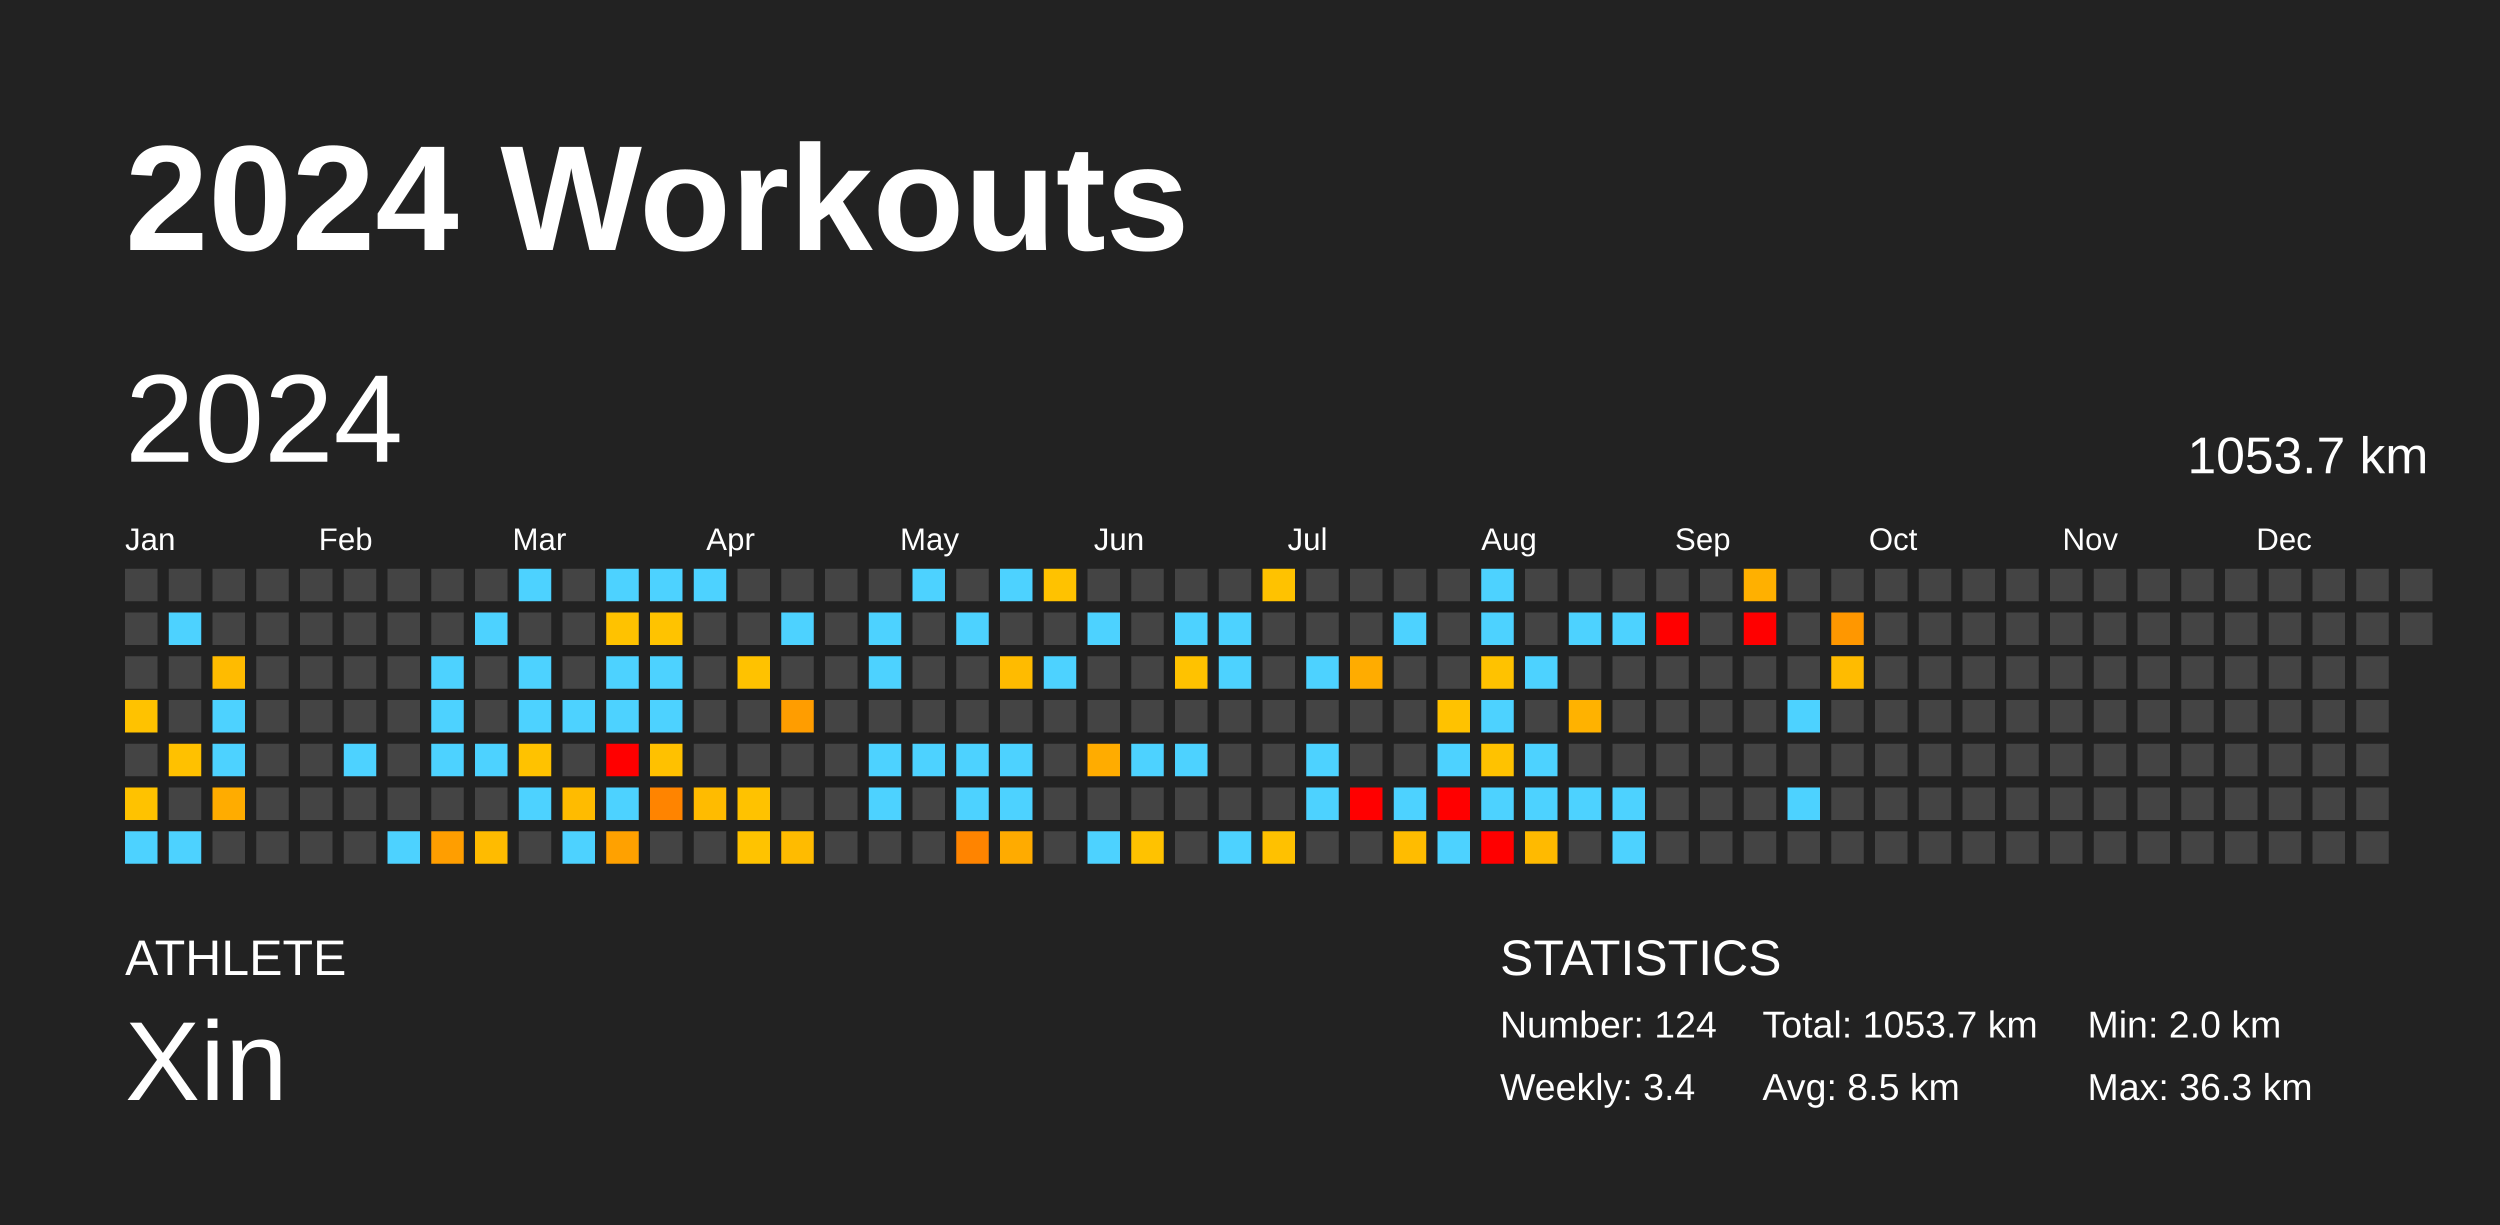
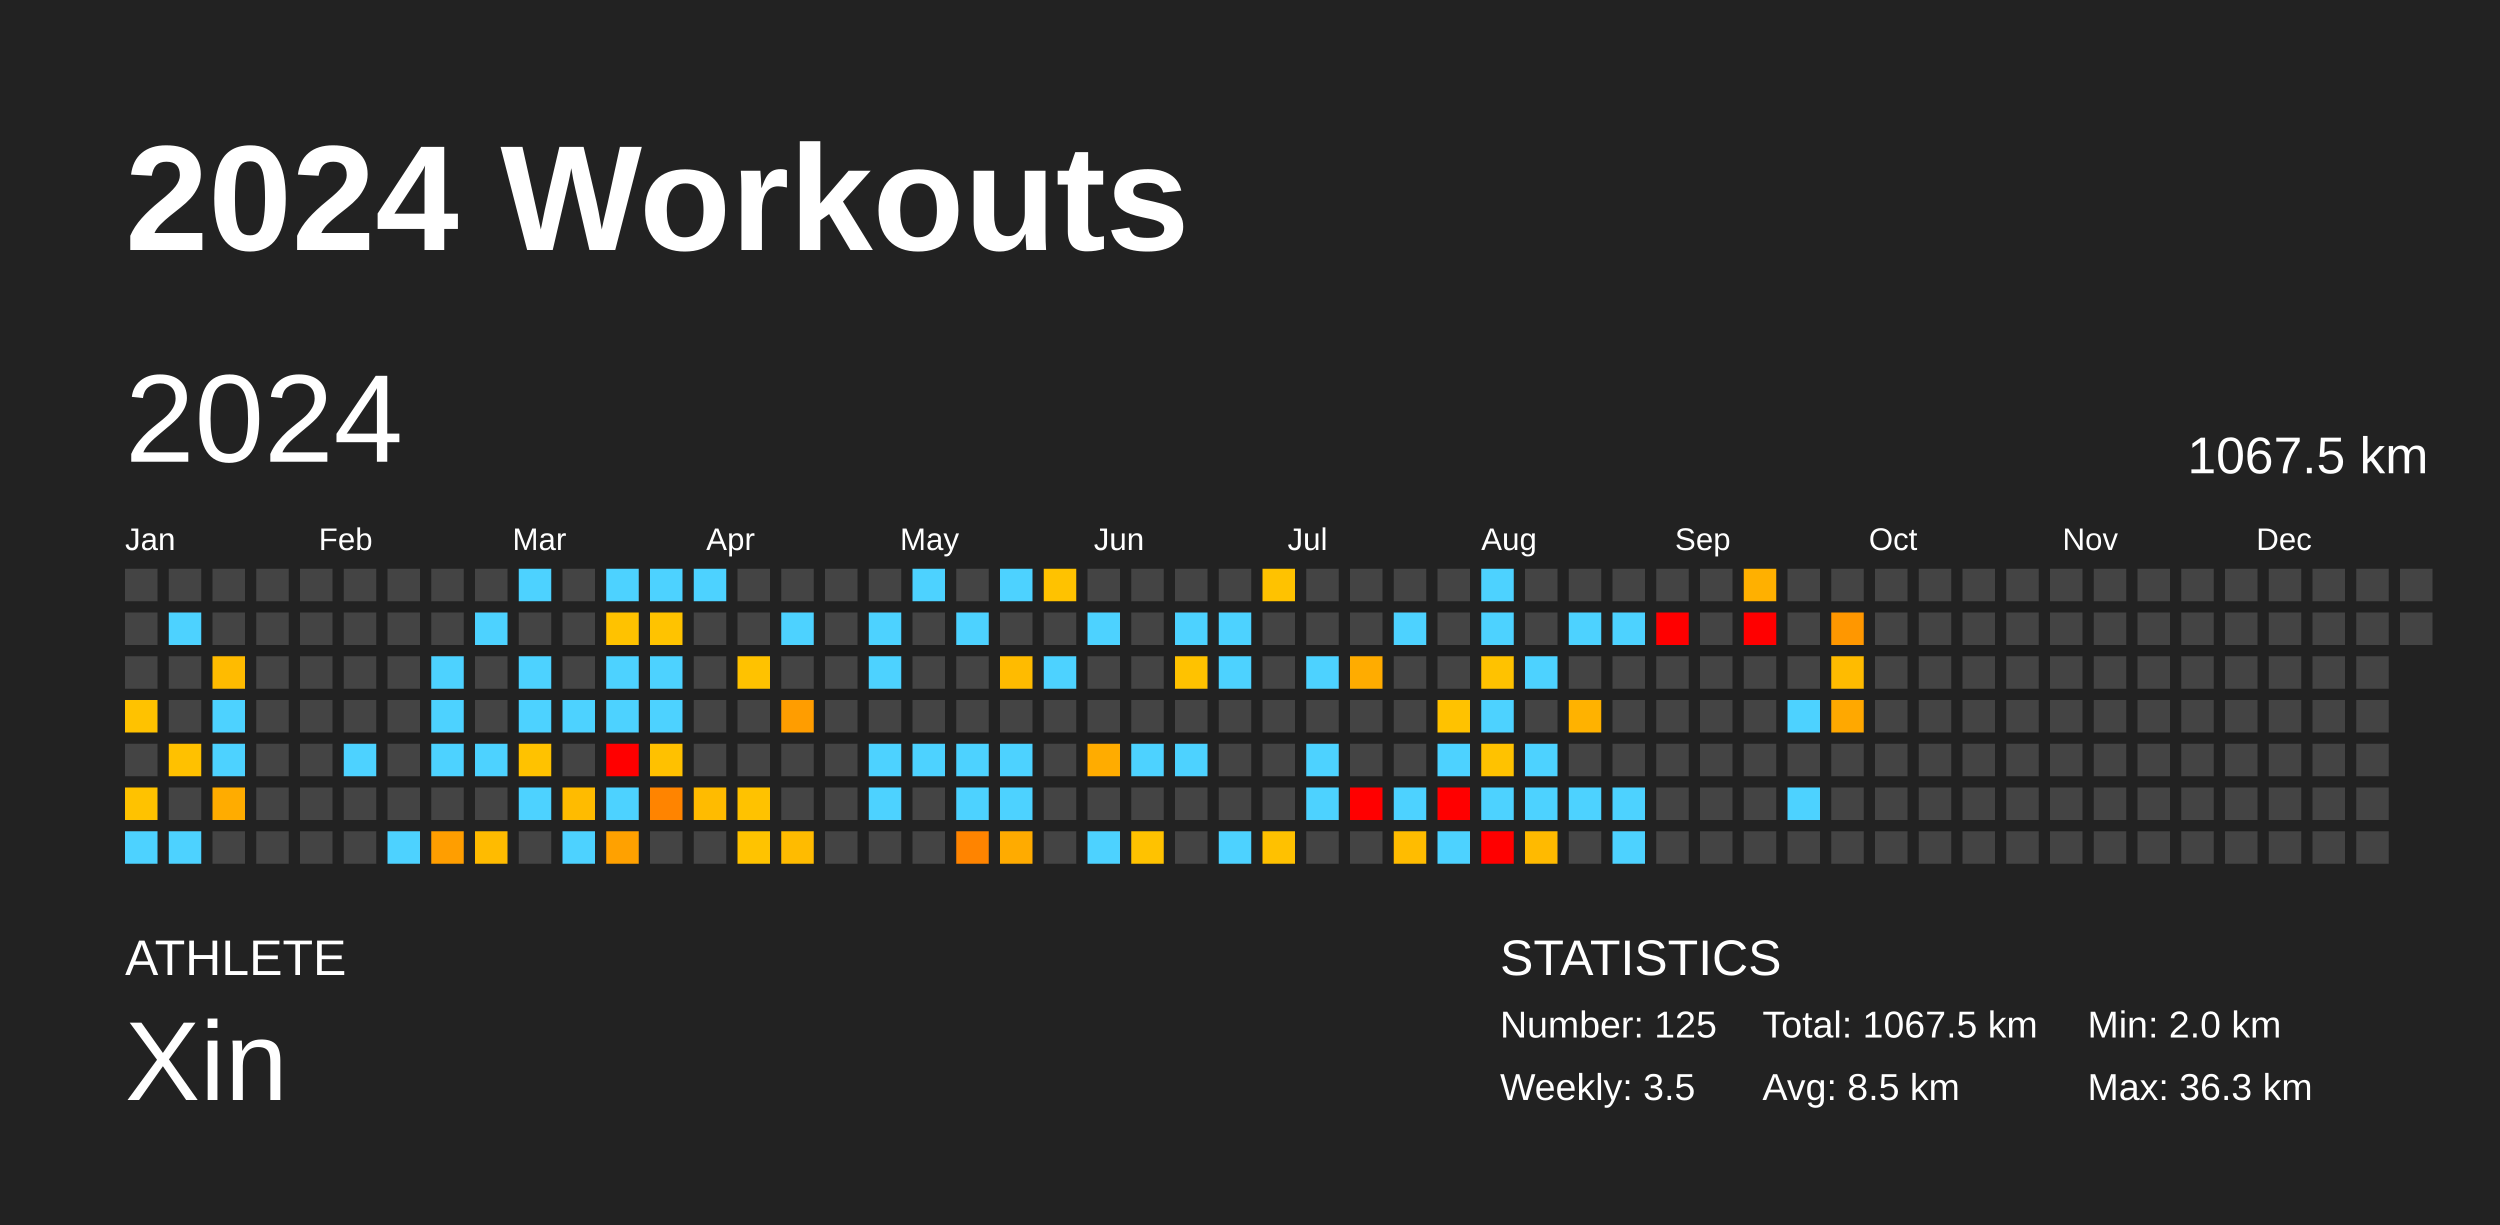
<svg xmlns="http://www.w3.org/2000/svg" baseProfile="full" height="98mm" version="1.1" viewBox="0,0,200,98" width="200mm">
  <defs />
  <rect fill="#222222" height="98" width="200" x="0" y="0" />
  <text fill="#FFFFFF" style="font-size:12px; font-family:Arial; font-weight:bold;" x="10" y="20">2024 Workouts</text>
  <text fill="#FFFFFF" style="font-size:4px; font-family:Arial" x="10" y="78">ATHLETE</text>
  <text fill="#FFFFFF" style="font-size:9px; font-family:Arial" x="10" y="88">Xin</text>
  <text fill="#FFFFFF" style="font-size:4px; font-family:Arial" x="120" y="78">STATISTICS</text>
-   <text fill="#FFFFFF" style="font-size:3px; font-family:Arial" x="120" y="83">Number: 124</text>
-   <text fill="#FFFFFF" style="font-size:3px; font-family:Arial" x="120" y="88">Weekly: 3.4</text>
-   <text fill="#FFFFFF" style="font-size:3px; font-family:Arial" x="141" y="83">Total: 1053.7 km</text>
+   <text fill="#FFFFFF" style="font-size:3px; font-family:Arial" x="120" y="83">Number: 125</text>
+   <text fill="#FFFFFF" style="font-size:3px; font-family:Arial" x="120" y="88">Weekly: 3.5</text>
+   <text fill="#FFFFFF" style="font-size:3px; font-family:Arial" x="141" y="83">Total: 1067.5 km</text>
  <text fill="#FFFFFF" style="font-size:3px; font-family:Arial" x="141" y="88">Avg: 8.5 km</text>
  <text fill="#FFFFFF" style="font-size:3px; font-family:Arial" x="167" y="83">Min: 2.0 km</text>
  <text fill="#FFFFFF" style="font-size:3px; font-family:Arial" x="167" y="88">Max: 36.3 km</text>
  <text dominant-baseline="hanging" fill="#FFFFFF" style="font-size:10.0px; font-family:Arial;" x="10" y="30">2024</text>
-   <text dominant-baseline="hanging" fill="#FFFFFF" style="font-size:4.125px; font-family:Arial;" x="175" y="35">1053.7 km</text>
+   <text dominant-baseline="hanging" fill="#FFFFFF" style="font-size:4.125px; font-family:Arial;" x="175" y="35">1067.5 km</text>
  <text fill="#FFFFFF" style="font-size:2.5px; font-family:Arial" x="10.0" y="44">Jan</text>
  <text fill="#FFFFFF" style="font-size:2.5px; font-family:Arial" x="25.5" y="44">Feb</text>
  <text fill="#FFFFFF" style="font-size:2.5px; font-family:Arial" x="41.0" y="44">Mar</text>
  <text fill="#FFFFFF" style="font-size:2.5px; font-family:Arial" x="56.5" y="44">Apr</text>
  <text fill="#FFFFFF" style="font-size:2.5px; font-family:Arial" x="72.0" y="44">May</text>
  <text fill="#FFFFFF" style="font-size:2.5px; font-family:Arial" x="87.5" y="44">Jun</text>
  <text fill="#FFFFFF" style="font-size:2.5px; font-family:Arial" x="103.0" y="44">Jul</text>
  <text fill="#FFFFFF" style="font-size:2.5px; font-family:Arial" x="118.5" y="44">Aug</text>
  <text fill="#FFFFFF" style="font-size:2.5px; font-family:Arial" x="134.0" y="44">Sep</text>
  <text fill="#FFFFFF" style="font-size:2.5px; font-family:Arial" x="149.5" y="44">Oct</text>
  <text fill="#FFFFFF" style="font-size:2.5px; font-family:Arial" x="165.0" y="44">Nov</text>
  <text fill="#FFFFFF" style="font-size:2.5px; font-family:Arial" x="180.5" y="44">Dec</text>
  <rect fill="#444444" height="2.6" width="2.6" x="10.0" y="45.5" />
  <rect fill="#444444" height="2.6" width="2.6" x="10.0" y="49.0" />
  <rect fill="#444444" height="2.6" width="2.6" x="10.0" y="52.5" />
  <rect fill="#ffc200" height="2.6" width="2.6" x="10.0" y="56.0" />
  <rect fill="#444444" height="2.6" width="2.6" x="10.0" y="59.5" />
  <rect fill="#ffc200" height="2.6" width="2.6" x="10.0" y="63.0" />
  <rect fill="#4dd2ff" height="2.6" width="2.6" x="10.0" y="66.5" />
  <rect fill="#444444" height="2.6" width="2.6" x="13.5" y="45.5" />
  <rect fill="#4dd2ff" height="2.6" width="2.6" x="13.5" y="49.0" />
  <rect fill="#444444" height="2.6" width="2.6" x="13.5" y="52.5" />
  <rect fill="#444444" height="2.6" width="2.6" x="13.5" y="56.0" />
  <rect fill="#ffc100" height="2.6" width="2.6" x="13.5" y="59.5" />
  <rect fill="#444444" height="2.6" width="2.6" x="13.5" y="63.0" />
  <rect fill="#4dd2ff" height="2.6" width="2.6" x="13.5" y="66.5" />
  <rect fill="#444444" height="2.6" width="2.6" x="17.0" y="45.5" />
  <rect fill="#444444" height="2.6" width="2.6" x="17.0" y="49.0" />
  <rect fill="#ffbb00" height="2.6" width="2.6" x="17.0" y="52.5" />
  <rect fill="#4dd2ff" height="2.6" width="2.6" x="17.0" y="56.0" />
  <rect fill="#4dd2ff" height="2.6" width="2.6" x="17.0" y="59.5" />
  <rect fill="#ffac00" height="2.6" width="2.6" x="17.0" y="63.0" />
  <rect fill="#444444" height="2.6" width="2.6" x="17.0" y="66.5" />
  <rect fill="#444444" height="2.6" width="2.6" x="20.5" y="45.5" />
  <rect fill="#444444" height="2.6" width="2.6" x="20.5" y="49.0" />
  <rect fill="#444444" height="2.6" width="2.6" x="20.5" y="52.5" />
  <rect fill="#444444" height="2.6" width="2.6" x="20.5" y="56.0" />
  <rect fill="#444444" height="2.6" width="2.6" x="20.5" y="59.5" />
  <rect fill="#444444" height="2.6" width="2.6" x="20.5" y="63.0" />
  <rect fill="#444444" height="2.6" width="2.6" x="20.5" y="66.5" />
  <rect fill="#444444" height="2.6" width="2.6" x="24.0" y="45.5" />
  <rect fill="#444444" height="2.6" width="2.6" x="24.0" y="49.0" />
  <rect fill="#444444" height="2.6" width="2.6" x="24.0" y="52.5" />
  <rect fill="#444444" height="2.6" width="2.6" x="24.0" y="56.0" />
  <rect fill="#444444" height="2.6" width="2.6" x="24.0" y="59.5" />
  <rect fill="#444444" height="2.6" width="2.6" x="24.0" y="63.0" />
  <rect fill="#444444" height="2.6" width="2.6" x="24.0" y="66.5" />
  <rect fill="#444444" height="2.6" width="2.6" x="27.5" y="45.5" />
  <rect fill="#444444" height="2.6" width="2.6" x="27.5" y="49.0" />
  <rect fill="#444444" height="2.6" width="2.6" x="27.5" y="52.5" />
  <rect fill="#444444" height="2.6" width="2.6" x="27.5" y="56.0" />
  <rect fill="#4dd2ff" height="2.6" width="2.6" x="27.5" y="59.5" />
  <rect fill="#444444" height="2.6" width="2.6" x="27.5" y="63.0" />
  <rect fill="#444444" height="2.6" width="2.6" x="27.5" y="66.5" />
  <rect fill="#444444" height="2.6" width="2.6" x="31.0" y="45.5" />
  <rect fill="#444444" height="2.6" width="2.6" x="31.0" y="49.0" />
  <rect fill="#444444" height="2.6" width="2.6" x="31.0" y="52.5" />
  <rect fill="#444444" height="2.6" width="2.6" x="31.0" y="56.0" />
  <rect fill="#444444" height="2.6" width="2.6" x="31.0" y="59.5" />
  <rect fill="#444444" height="2.6" width="2.6" x="31.0" y="63.0" />
  <rect fill="#4dd2ff" height="2.6" width="2.6" x="31.0" y="66.5" />
  <rect fill="#444444" height="2.6" width="2.6" x="34.5" y="45.5" />
  <rect fill="#444444" height="2.6" width="2.6" x="34.5" y="49.0" />
  <rect fill="#4dd2ff" height="2.6" width="2.6" x="34.5" y="52.5" />
  <rect fill="#4dd2ff" height="2.6" width="2.6" x="34.5" y="56.0" />
  <rect fill="#4dd2ff" height="2.6" width="2.6" x="34.5" y="59.5" />
  <rect fill="#444444" height="2.6" width="2.6" x="34.5" y="63.0" />
  <rect fill="#ff9e00" height="2.6" width="2.6" x="34.5" y="66.5" />
  <rect fill="#444444" height="2.6" width="2.6" x="38.0" y="45.5" />
  <rect fill="#4dd2ff" height="2.6" width="2.6" x="38.0" y="49.0" />
  <rect fill="#444444" height="2.6" width="2.6" x="38.0" y="52.5" />
  <rect fill="#444444" height="2.6" width="2.6" x="38.0" y="56.0" />
  <rect fill="#4dd2ff" height="2.6" width="2.6" x="38.0" y="59.5" />
  <rect fill="#444444" height="2.6" width="2.6" x="38.0" y="63.0" />
  <rect fill="#ffbb00" height="2.6" width="2.6" x="38.0" y="66.5" />
  <rect fill="#4dd2ff" height="2.6" width="2.6" x="41.5" y="45.5" />
  <rect fill="#444444" height="2.6" width="2.6" x="41.5" y="49.0" />
  <rect fill="#4dd2ff" height="2.6" width="2.6" x="41.5" y="52.5" />
  <rect fill="#4dd2ff" height="2.6" width="2.6" x="41.5" y="56.0" />
  <rect fill="#ffc200" height="2.6" width="2.6" x="41.5" y="59.5" />
  <rect fill="#4dd2ff" height="2.6" width="2.6" x="41.5" y="63.0" />
  <rect fill="#444444" height="2.6" width="2.6" x="41.5" y="66.5" />
  <rect fill="#444444" height="2.6" width="2.6" x="45.0" y="45.5" />
  <rect fill="#444444" height="2.6" width="2.6" x="45.0" y="49.0" />
  <rect fill="#444444" height="2.6" width="2.6" x="45.0" y="52.5" />
  <rect fill="#4dd2ff" height="2.6" width="2.6" x="45.0" y="56.0" />
  <rect fill="#444444" height="2.6" width="2.6" x="45.0" y="59.5" />
  <rect fill="#ffbb00" height="2.6" width="2.6" x="45.0" y="63.0" />
  <rect fill="#4dd2ff" height="2.6" width="2.6" x="45.0" y="66.5" />
  <rect fill="#4dd2ff" height="2.6" width="2.6" x="48.5" y="45.5" />
  <rect fill="#ffc200" height="2.6" width="2.6" x="48.5" y="49.0" />
  <rect fill="#4dd2ff" height="2.6" width="2.6" x="48.5" y="52.5" />
  <rect fill="#4dd2ff" height="2.6" width="2.6" x="48.5" y="56.0" />
  <rect fill="red" height="2.6" width="2.6" x="48.5" y="59.5" />
  <rect fill="#4dd2ff" height="2.6" width="2.6" x="48.5" y="63.0" />
  <rect fill="#ffa100" height="2.6" width="2.6" x="48.5" y="66.5" />
  <rect fill="#4dd2ff" height="2.6" width="2.6" x="52.0" y="45.5" />
  <rect fill="#ffc300" height="2.6" width="2.6" x="52.0" y="49.0" />
  <rect fill="#4dd2ff" height="2.6" width="2.6" x="52.0" y="52.5" />
  <rect fill="#4dd2ff" height="2.6" width="2.6" x="52.0" y="56.0" />
  <rect fill="#ffc100" height="2.6" width="2.6" x="52.0" y="59.5" />
  <rect fill="#ff8400" height="2.6" width="2.6" x="52.0" y="63.0" />
  <rect fill="#444444" height="2.6" width="2.6" x="52.0" y="66.5" />
  <rect fill="#4dd2ff" height="2.6" width="2.6" x="55.5" y="45.5" />
  <rect fill="#444444" height="2.6" width="2.6" x="55.5" y="49.0" />
  <rect fill="#444444" height="2.6" width="2.6" x="55.5" y="52.5" />
  <rect fill="#444444" height="2.6" width="2.6" x="55.5" y="56.0" />
  <rect fill="#444444" height="2.6" width="2.6" x="55.5" y="59.5" />
  <rect fill="#ffbb00" height="2.6" width="2.6" x="55.5" y="63.0" />
  <rect fill="#444444" height="2.6" width="2.6" x="55.5" y="66.5" />
  <rect fill="#444444" height="2.6" width="2.6" x="59.0" y="45.5" />
  <rect fill="#444444" height="2.6" width="2.6" x="59.0" y="49.0" />
  <rect fill="#ffc200" height="2.6" width="2.6" x="59.0" y="52.5" />
  <rect fill="#444444" height="2.6" width="2.6" x="59.0" y="56.0" />
  <rect fill="#444444" height="2.6" width="2.6" x="59.0" y="59.5" />
  <rect fill="#ffc200" height="2.6" width="2.6" x="59.0" y="63.0" />
  <rect fill="#ffc300" height="2.6" width="2.6" x="59.0" y="66.5" />
  <rect fill="#444444" height="2.6" width="2.6" x="62.5" y="45.5" />
  <rect fill="#4dd2ff" height="2.6" width="2.6" x="62.5" y="49.0" />
  <rect fill="#444444" height="2.6" width="2.6" x="62.5" y="52.5" />
  <rect fill="#ff9d00" height="2.6" width="2.6" x="62.5" y="56.0" />
  <rect fill="#444444" height="2.6" width="2.6" x="62.5" y="59.5" />
  <rect fill="#444444" height="2.6" width="2.6" x="62.5" y="63.0" />
  <rect fill="#ffbb00" height="2.6" width="2.6" x="62.5" y="66.5" />
  <rect fill="#444444" height="2.6" width="2.6" x="66.0" y="45.5" />
  <rect fill="#444444" height="2.6" width="2.6" x="66.0" y="49.0" />
  <rect fill="#444444" height="2.6" width="2.6" x="66.0" y="52.5" />
  <rect fill="#444444" height="2.6" width="2.6" x="66.0" y="56.0" />
  <rect fill="#444444" height="2.6" width="2.6" x="66.0" y="59.5" />
  <rect fill="#444444" height="2.6" width="2.6" x="66.0" y="63.0" />
  <rect fill="#444444" height="2.6" width="2.6" x="66.0" y="66.5" />
  <rect fill="#444444" height="2.6" width="2.6" x="69.5" y="45.5" />
  <rect fill="#4dd2ff" height="2.6" width="2.6" x="69.5" y="49.0" />
  <rect fill="#4dd2ff" height="2.6" width="2.6" x="69.5" y="52.5" />
  <rect fill="#444444" height="2.6" width="2.6" x="69.5" y="56.0" />
  <rect fill="#4dd2ff" height="2.6" width="2.6" x="69.5" y="59.5" />
  <rect fill="#4dd2ff" height="2.6" width="2.6" x="69.5" y="63.0" />
  <rect fill="#444444" height="2.6" width="2.6" x="69.5" y="66.5" />
  <rect fill="#4dd2ff" height="2.6" width="2.6" x="73.0" y="45.5" />
  <rect fill="#444444" height="2.6" width="2.6" x="73.0" y="49.0" />
  <rect fill="#444444" height="2.6" width="2.6" x="73.0" y="52.5" />
  <rect fill="#444444" height="2.6" width="2.6" x="73.0" y="56.0" />
  <rect fill="#4dd2ff" height="2.6" width="2.6" x="73.0" y="59.5" />
  <rect fill="#444444" height="2.6" width="2.6" x="73.0" y="63.0" />
  <rect fill="#444444" height="2.6" width="2.6" x="73.0" y="66.5" />
  <rect fill="#444444" height="2.6" width="2.6" x="76.5" y="45.5" />
  <rect fill="#4dd2ff" height="2.6" width="2.6" x="76.5" y="49.0" />
  <rect fill="#444444" height="2.6" width="2.6" x="76.5" y="52.5" />
  <rect fill="#444444" height="2.6" width="2.6" x="76.5" y="56.0" />
  <rect fill="#4dd2ff" height="2.6" width="2.6" x="76.5" y="59.5" />
  <rect fill="#4dd2ff" height="2.6" width="2.6" x="76.5" y="63.0" />
  <rect fill="#ff8400" height="2.6" width="2.6" x="76.5" y="66.5" />
  <rect fill="#4dd2ff" height="2.6" width="2.6" x="80.0" y="45.5" />
  <rect fill="#444444" height="2.6" width="2.6" x="80.0" y="49.0" />
  <rect fill="#ffbb00" height="2.6" width="2.6" x="80.0" y="52.5" />
  <rect fill="#444444" height="2.6" width="2.6" x="80.0" y="56.0" />
  <rect fill="#4dd2ff" height="2.6" width="2.6" x="80.0" y="59.5" />
  <rect fill="#4dd2ff" height="2.6" width="2.6" x="80.0" y="63.0" />
  <rect fill="#ffab00" height="2.6" width="2.6" x="80.0" y="66.5" />
  <rect fill="#ffc200" height="2.6" width="2.6" x="83.5" y="45.5" />
  <rect fill="#444444" height="2.6" width="2.6" x="83.5" y="49.0" />
  <rect fill="#4dd2ff" height="2.6" width="2.6" x="83.5" y="52.5" />
  <rect fill="#444444" height="2.6" width="2.6" x="83.5" y="56.0" />
  <rect fill="#444444" height="2.6" width="2.6" x="83.5" y="59.5" />
  <rect fill="#444444" height="2.6" width="2.6" x="83.5" y="63.0" />
  <rect fill="#444444" height="2.6" width="2.6" x="83.5" y="66.5" />
  <rect fill="#444444" height="2.6" width="2.6" x="87.0" y="45.5" />
  <rect fill="#4dd2ff" height="2.6" width="2.6" x="87.0" y="49.0" />
  <rect fill="#444444" height="2.6" width="2.6" x="87.0" y="52.5" />
  <rect fill="#444444" height="2.6" width="2.6" x="87.0" y="56.0" />
  <rect fill="#ffac00" height="2.6" width="2.6" x="87.0" y="59.5" />
  <rect fill="#444444" height="2.6" width="2.6" x="87.0" y="63.0" />
  <rect fill="#4dd2ff" height="2.6" width="2.6" x="87.0" y="66.5" />
  <rect fill="#444444" height="2.6" width="2.6" x="90.5" y="45.5" />
  <rect fill="#444444" height="2.6" width="2.6" x="90.5" y="49.0" />
  <rect fill="#444444" height="2.6" width="2.6" x="90.5" y="52.5" />
  <rect fill="#444444" height="2.6" width="2.6" x="90.5" y="56.0" />
  <rect fill="#4dd2ff" height="2.6" width="2.6" x="90.5" y="59.5" />
  <rect fill="#444444" height="2.6" width="2.6" x="90.5" y="63.0" />
  <rect fill="#ffc200" height="2.6" width="2.6" x="90.5" y="66.5" />
  <rect fill="#444444" height="2.6" width="2.6" x="94.0" y="45.5" />
  <rect fill="#4dd2ff" height="2.6" width="2.6" x="94.0" y="49.0" />
  <rect fill="#ffc200" height="2.6" width="2.6" x="94.0" y="52.5" />
  <rect fill="#444444" height="2.6" width="2.6" x="94.0" y="56.0" />
  <rect fill="#4dd2ff" height="2.6" width="2.6" x="94.0" y="59.5" />
  <rect fill="#444444" height="2.6" width="2.6" x="94.0" y="63.0" />
  <rect fill="#444444" height="2.6" width="2.6" x="94.0" y="66.5" />
  <rect fill="#444444" height="2.6" width="2.6" x="97.5" y="45.5" />
  <rect fill="#4dd2ff" height="2.6" width="2.6" x="97.5" y="49.0" />
  <rect fill="#4dd2ff" height="2.6" width="2.6" x="97.5" y="52.5" />
  <rect fill="#444444" height="2.6" width="2.6" x="97.5" y="56.0" />
  <rect fill="#444444" height="2.6" width="2.6" x="97.5" y="59.5" />
  <rect fill="#444444" height="2.6" width="2.6" x="97.5" y="63.0" />
  <rect fill="#4dd2ff" height="2.6" width="2.6" x="97.5" y="66.5" />
  <rect fill="#ffc200" height="2.6" width="2.6" x="101.0" y="45.5" />
  <rect fill="#444444" height="2.6" width="2.6" x="101.0" y="49.0" />
  <rect fill="#444444" height="2.6" width="2.6" x="101.0" y="52.5" />
  <rect fill="#444444" height="2.6" width="2.6" x="101.0" y="56.0" />
  <rect fill="#444444" height="2.6" width="2.6" x="101.0" y="59.5" />
  <rect fill="#444444" height="2.6" width="2.6" x="101.0" y="63.0" />
  <rect fill="#ffc100" height="2.6" width="2.6" x="101.0" y="66.5" />
  <rect fill="#444444" height="2.6" width="2.6" x="104.5" y="45.5" />
  <rect fill="#444444" height="2.6" width="2.6" x="104.5" y="49.0" />
  <rect fill="#4dd2ff" height="2.6" width="2.6" x="104.5" y="52.5" />
  <rect fill="#444444" height="2.6" width="2.6" x="104.5" y="56.0" />
  <rect fill="#4dd2ff" height="2.6" width="2.6" x="104.5" y="59.5" />
  <rect fill="#4dd2ff" height="2.6" width="2.6" x="104.5" y="63.0" />
  <rect fill="#444444" height="2.6" width="2.6" x="104.5" y="66.5" />
  <rect fill="#444444" height="2.6" width="2.6" x="108.0" y="45.5" />
  <rect fill="#444444" height="2.6" width="2.6" x="108.0" y="49.0" />
  <rect fill="#ffac00" height="2.6" width="2.6" x="108.0" y="52.5" />
  <rect fill="#444444" height="2.6" width="2.6" x="108.0" y="56.0" />
  <rect fill="#444444" height="2.6" width="2.6" x="108.0" y="59.5" />
  <rect fill="red" height="2.6" width="2.6" x="108.0" y="63.0" />
  <rect fill="#444444" height="2.6" width="2.6" x="108.0" y="66.5" />
  <rect fill="#444444" height="2.6" width="2.6" x="111.5" y="45.5" />
  <rect fill="#4dd2ff" height="2.6" width="2.6" x="111.5" y="49.0" />
  <rect fill="#444444" height="2.6" width="2.6" x="111.5" y="52.5" />
  <rect fill="#444444" height="2.6" width="2.6" x="111.5" y="56.0" />
  <rect fill="#444444" height="2.6" width="2.6" x="111.5" y="59.5" />
  <rect fill="#4dd2ff" height="2.6" width="2.6" x="111.5" y="63.0" />
  <rect fill="#ffbc00" height="2.6" width="2.6" x="111.5" y="66.5" />
  <rect fill="#444444" height="2.6" width="2.6" x="115.0" y="45.5" />
  <rect fill="#444444" height="2.6" width="2.6" x="115.0" y="49.0" />
  <rect fill="#444444" height="2.6" width="2.6" x="115.0" y="52.5" />
  <rect fill="#ffc200" height="2.6" width="2.6" x="115.0" y="56.0" />
  <rect fill="#4dd2ff" height="2.6" width="2.6" x="115.0" y="59.5" />
  <rect fill="red" height="2.6" width="2.6" x="115.0" y="63.0" />
  <rect fill="#4dd2ff" height="2.6" width="2.6" x="115.0" y="66.5" />
  <rect fill="#4dd2ff" height="2.6" width="2.6" x="118.5" y="45.5" />
  <rect fill="#4dd2ff" height="2.6" width="2.6" x="118.5" y="49.0" />
  <rect fill="#ffc200" height="2.6" width="2.6" x="118.5" y="52.5" />
  <rect fill="#4dd2ff" height="2.6" width="2.6" x="118.5" y="56.0" />
  <rect fill="#ffc200" height="2.6" width="2.6" x="118.5" y="59.5" />
  <rect fill="#4dd2ff" height="2.6" width="2.6" x="118.5" y="63.0" />
  <rect fill="red" height="2.6" width="2.6" x="118.5" y="66.5" />
  <rect fill="#444444" height="2.6" width="2.6" x="122.0" y="45.5" />
  <rect fill="#444444" height="2.6" width="2.6" x="122.0" y="49.0" />
  <rect fill="#4dd2ff" height="2.6" width="2.6" x="122.0" y="52.5" />
  <rect fill="#444444" height="2.6" width="2.6" x="122.0" y="56.0" />
  <rect fill="#4dd2ff" height="2.6" width="2.6" x="122.0" y="59.5" />
  <rect fill="#4dd2ff" height="2.6" width="2.6" x="122.0" y="63.0" />
  <rect fill="#ffba00" height="2.6" width="2.6" x="122.0" y="66.5" />
  <rect fill="#444444" height="2.6" width="2.6" x="125.5" y="45.5" />
  <rect fill="#4dd2ff" height="2.6" width="2.6" x="125.5" y="49.0" />
  <rect fill="#444444" height="2.6" width="2.6" x="125.5" y="52.5" />
  <rect fill="#ffb200" height="2.6" width="2.6" x="125.5" y="56.0" />
  <rect fill="#444444" height="2.6" width="2.6" x="125.5" y="59.5" />
  <rect fill="#4dd2ff" height="2.6" width="2.6" x="125.5" y="63.0" />
  <rect fill="#444444" height="2.6" width="2.6" x="125.5" y="66.5" />
  <rect fill="#444444" height="2.6" width="2.6" x="129.0" y="45.5" />
  <rect fill="#4dd2ff" height="2.6" width="2.6" x="129.0" y="49.0" />
  <rect fill="#444444" height="2.6" width="2.6" x="129.0" y="52.5" />
  <rect fill="#444444" height="2.6" width="2.6" x="129.0" y="56.0" />
  <rect fill="#444444" height="2.6" width="2.6" x="129.0" y="59.5" />
  <rect fill="#4dd2ff" height="2.6" width="2.6" x="129.0" y="63.0" />
  <rect fill="#4dd2ff" height="2.6" width="2.6" x="129.0" y="66.5" />
  <rect fill="#444444" height="2.6" width="2.6" x="132.5" y="45.5" />
  <rect fill="red" height="2.6" width="2.6" x="132.5" y="49.0" />
  <rect fill="#444444" height="2.6" width="2.6" x="132.5" y="52.5" />
  <rect fill="#444444" height="2.6" width="2.6" x="132.5" y="56.0" />
  <rect fill="#444444" height="2.6" width="2.6" x="132.5" y="59.5" />
  <rect fill="#444444" height="2.6" width="2.6" x="132.5" y="63.0" />
  <rect fill="#444444" height="2.6" width="2.6" x="132.5" y="66.5" />
  <rect fill="#444444" height="2.6" width="2.6" x="136.0" y="45.5" />
  <rect fill="#444444" height="2.6" width="2.6" x="136.0" y="49.0" />
  <rect fill="#444444" height="2.6" width="2.6" x="136.0" y="52.5" />
  <rect fill="#444444" height="2.6" width="2.6" x="136.0" y="56.0" />
  <rect fill="#444444" height="2.6" width="2.6" x="136.0" y="59.5" />
  <rect fill="#444444" height="2.6" width="2.6" x="136.0" y="63.0" />
  <rect fill="#444444" height="2.6" width="2.6" x="136.0" y="66.5" />
  <rect fill="#ffb000" height="2.6" width="2.6" x="139.5" y="45.5" />
  <rect fill="red" height="2.6" width="2.6" x="139.5" y="49.0" />
  <rect fill="#444444" height="2.6" width="2.6" x="139.5" y="52.5" />
  <rect fill="#444444" height="2.6" width="2.6" x="139.5" y="56.0" />
  <rect fill="#444444" height="2.6" width="2.6" x="139.5" y="59.5" />
  <rect fill="#444444" height="2.6" width="2.6" x="139.5" y="63.0" />
  <rect fill="#444444" height="2.6" width="2.6" x="139.5" y="66.5" />
  <rect fill="#444444" height="2.6" width="2.6" x="143.0" y="45.5" />
  <rect fill="#444444" height="2.6" width="2.6" x="143.0" y="49.0" />
  <rect fill="#444444" height="2.6" width="2.6" x="143.0" y="52.5" />
  <rect fill="#4dd2ff" height="2.6" width="2.6" x="143.0" y="56.0" />
  <rect fill="#444444" height="2.6" width="2.6" x="143.0" y="59.5" />
  <rect fill="#4dd2ff" height="2.6" width="2.6" x="143.0" y="63.0" />
  <rect fill="#444444" height="2.6" width="2.6" x="143.0" y="66.5" />
  <rect fill="#444444" height="2.6" width="2.6" x="146.5" y="45.5" />
  <rect fill="#ff9700" height="2.6" width="2.6" x="146.5" y="49.0" />
  <rect fill="#ffbb00" height="2.6" width="2.6" x="146.5" y="52.5" />
-   <rect fill="#444444" height="2.6" width="2.6" x="146.5" y="56.0" />
+   <rect fill="#ffa800" height="2.6" width="2.6" x="146.5" y="56.0" />
  <rect fill="#444444" height="2.6" width="2.6" x="146.5" y="59.5" />
  <rect fill="#444444" height="2.6" width="2.6" x="146.5" y="63.0" />
  <rect fill="#444444" height="2.6" width="2.6" x="146.5" y="66.5" />
  <rect fill="#444444" height="2.6" width="2.6" x="150.0" y="45.5" />
  <rect fill="#444444" height="2.6" width="2.6" x="150.0" y="49.0" />
  <rect fill="#444444" height="2.6" width="2.6" x="150.0" y="52.5" />
  <rect fill="#444444" height="2.6" width="2.6" x="150.0" y="56.0" />
  <rect fill="#444444" height="2.6" width="2.6" x="150.0" y="59.5" />
  <rect fill="#444444" height="2.6" width="2.6" x="150.0" y="63.0" />
  <rect fill="#444444" height="2.6" width="2.6" x="150.0" y="66.5" />
  <rect fill="#444444" height="2.6" width="2.6" x="153.5" y="45.5" />
  <rect fill="#444444" height="2.6" width="2.6" x="153.5" y="49.0" />
  <rect fill="#444444" height="2.6" width="2.6" x="153.5" y="52.5" />
  <rect fill="#444444" height="2.6" width="2.6" x="153.5" y="56.0" />
  <rect fill="#444444" height="2.6" width="2.6" x="153.5" y="59.5" />
  <rect fill="#444444" height="2.6" width="2.6" x="153.5" y="63.0" />
  <rect fill="#444444" height="2.6" width="2.6" x="153.5" y="66.5" />
  <rect fill="#444444" height="2.6" width="2.6" x="157.0" y="45.5" />
  <rect fill="#444444" height="2.6" width="2.6" x="157.0" y="49.0" />
  <rect fill="#444444" height="2.6" width="2.6" x="157.0" y="52.5" />
  <rect fill="#444444" height="2.6" width="2.6" x="157.0" y="56.0" />
  <rect fill="#444444" height="2.6" width="2.6" x="157.0" y="59.5" />
  <rect fill="#444444" height="2.6" width="2.6" x="157.0" y="63.0" />
  <rect fill="#444444" height="2.6" width="2.6" x="157.0" y="66.5" />
  <rect fill="#444444" height="2.6" width="2.6" x="160.5" y="45.5" />
  <rect fill="#444444" height="2.6" width="2.6" x="160.5" y="49.0" />
  <rect fill="#444444" height="2.6" width="2.6" x="160.5" y="52.5" />
  <rect fill="#444444" height="2.6" width="2.6" x="160.5" y="56.0" />
  <rect fill="#444444" height="2.6" width="2.6" x="160.5" y="59.5" />
  <rect fill="#444444" height="2.6" width="2.6" x="160.5" y="63.0" />
  <rect fill="#444444" height="2.6" width="2.6" x="160.5" y="66.5" />
  <rect fill="#444444" height="2.6" width="2.6" x="164.0" y="45.5" />
  <rect fill="#444444" height="2.6" width="2.6" x="164.0" y="49.0" />
  <rect fill="#444444" height="2.6" width="2.6" x="164.0" y="52.5" />
  <rect fill="#444444" height="2.6" width="2.6" x="164.0" y="56.0" />
  <rect fill="#444444" height="2.6" width="2.6" x="164.0" y="59.5" />
  <rect fill="#444444" height="2.6" width="2.6" x="164.0" y="63.0" />
  <rect fill="#444444" height="2.6" width="2.6" x="164.0" y="66.5" />
  <rect fill="#444444" height="2.6" width="2.6" x="167.5" y="45.5" />
  <rect fill="#444444" height="2.6" width="2.6" x="167.5" y="49.0" />
  <rect fill="#444444" height="2.6" width="2.6" x="167.5" y="52.5" />
  <rect fill="#444444" height="2.6" width="2.6" x="167.5" y="56.0" />
  <rect fill="#444444" height="2.6" width="2.6" x="167.5" y="59.5" />
  <rect fill="#444444" height="2.6" width="2.6" x="167.5" y="63.0" />
  <rect fill="#444444" height="2.6" width="2.6" x="167.5" y="66.5" />
  <rect fill="#444444" height="2.6" width="2.6" x="171.0" y="45.5" />
  <rect fill="#444444" height="2.6" width="2.6" x="171.0" y="49.0" />
  <rect fill="#444444" height="2.6" width="2.6" x="171.0" y="52.5" />
  <rect fill="#444444" height="2.6" width="2.6" x="171.0" y="56.0" />
  <rect fill="#444444" height="2.6" width="2.6" x="171.0" y="59.5" />
  <rect fill="#444444" height="2.6" width="2.6" x="171.0" y="63.0" />
  <rect fill="#444444" height="2.6" width="2.6" x="171.0" y="66.5" />
  <rect fill="#444444" height="2.6" width="2.6" x="174.5" y="45.5" />
  <rect fill="#444444" height="2.6" width="2.6" x="174.5" y="49.0" />
  <rect fill="#444444" height="2.6" width="2.6" x="174.5" y="52.5" />
  <rect fill="#444444" height="2.6" width="2.6" x="174.5" y="56.0" />
  <rect fill="#444444" height="2.6" width="2.6" x="174.5" y="59.5" />
  <rect fill="#444444" height="2.6" width="2.6" x="174.5" y="63.0" />
  <rect fill="#444444" height="2.6" width="2.6" x="174.5" y="66.5" />
  <rect fill="#444444" height="2.6" width="2.6" x="178.0" y="45.5" />
  <rect fill="#444444" height="2.6" width="2.6" x="178.0" y="49.0" />
  <rect fill="#444444" height="2.6" width="2.6" x="178.0" y="52.5" />
  <rect fill="#444444" height="2.6" width="2.6" x="178.0" y="56.0" />
  <rect fill="#444444" height="2.6" width="2.6" x="178.0" y="59.5" />
  <rect fill="#444444" height="2.6" width="2.6" x="178.0" y="63.0" />
  <rect fill="#444444" height="2.6" width="2.6" x="178.0" y="66.5" />
  <rect fill="#444444" height="2.6" width="2.6" x="181.5" y="45.5" />
  <rect fill="#444444" height="2.6" width="2.6" x="181.5" y="49.0" />
  <rect fill="#444444" height="2.6" width="2.6" x="181.5" y="52.5" />
  <rect fill="#444444" height="2.6" width="2.6" x="181.5" y="56.0" />
  <rect fill="#444444" height="2.6" width="2.6" x="181.5" y="59.5" />
  <rect fill="#444444" height="2.6" width="2.6" x="181.5" y="63.0" />
  <rect fill="#444444" height="2.6" width="2.6" x="181.5" y="66.5" />
  <rect fill="#444444" height="2.6" width="2.6" x="185.0" y="45.5" />
  <rect fill="#444444" height="2.6" width="2.6" x="185.0" y="49.0" />
  <rect fill="#444444" height="2.6" width="2.6" x="185.0" y="52.5" />
  <rect fill="#444444" height="2.6" width="2.6" x="185.0" y="56.0" />
  <rect fill="#444444" height="2.6" width="2.6" x="185.0" y="59.5" />
  <rect fill="#444444" height="2.6" width="2.6" x="185.0" y="63.0" />
  <rect fill="#444444" height="2.6" width="2.6" x="185.0" y="66.5" />
  <rect fill="#444444" height="2.6" width="2.6" x="188.5" y="45.5" />
  <rect fill="#444444" height="2.6" width="2.6" x="188.5" y="49.0" />
  <rect fill="#444444" height="2.6" width="2.6" x="188.5" y="52.5" />
  <rect fill="#444444" height="2.6" width="2.6" x="188.5" y="56.0" />
  <rect fill="#444444" height="2.6" width="2.6" x="188.5" y="59.5" />
  <rect fill="#444444" height="2.6" width="2.6" x="188.5" y="63.0" />
  <rect fill="#444444" height="2.6" width="2.6" x="188.5" y="66.5" />
  <rect fill="#444444" height="2.6" width="2.6" x="192.0" y="45.5" />
  <rect fill="#444444" height="2.6" width="2.6" x="192.0" y="49.0" />
</svg>
